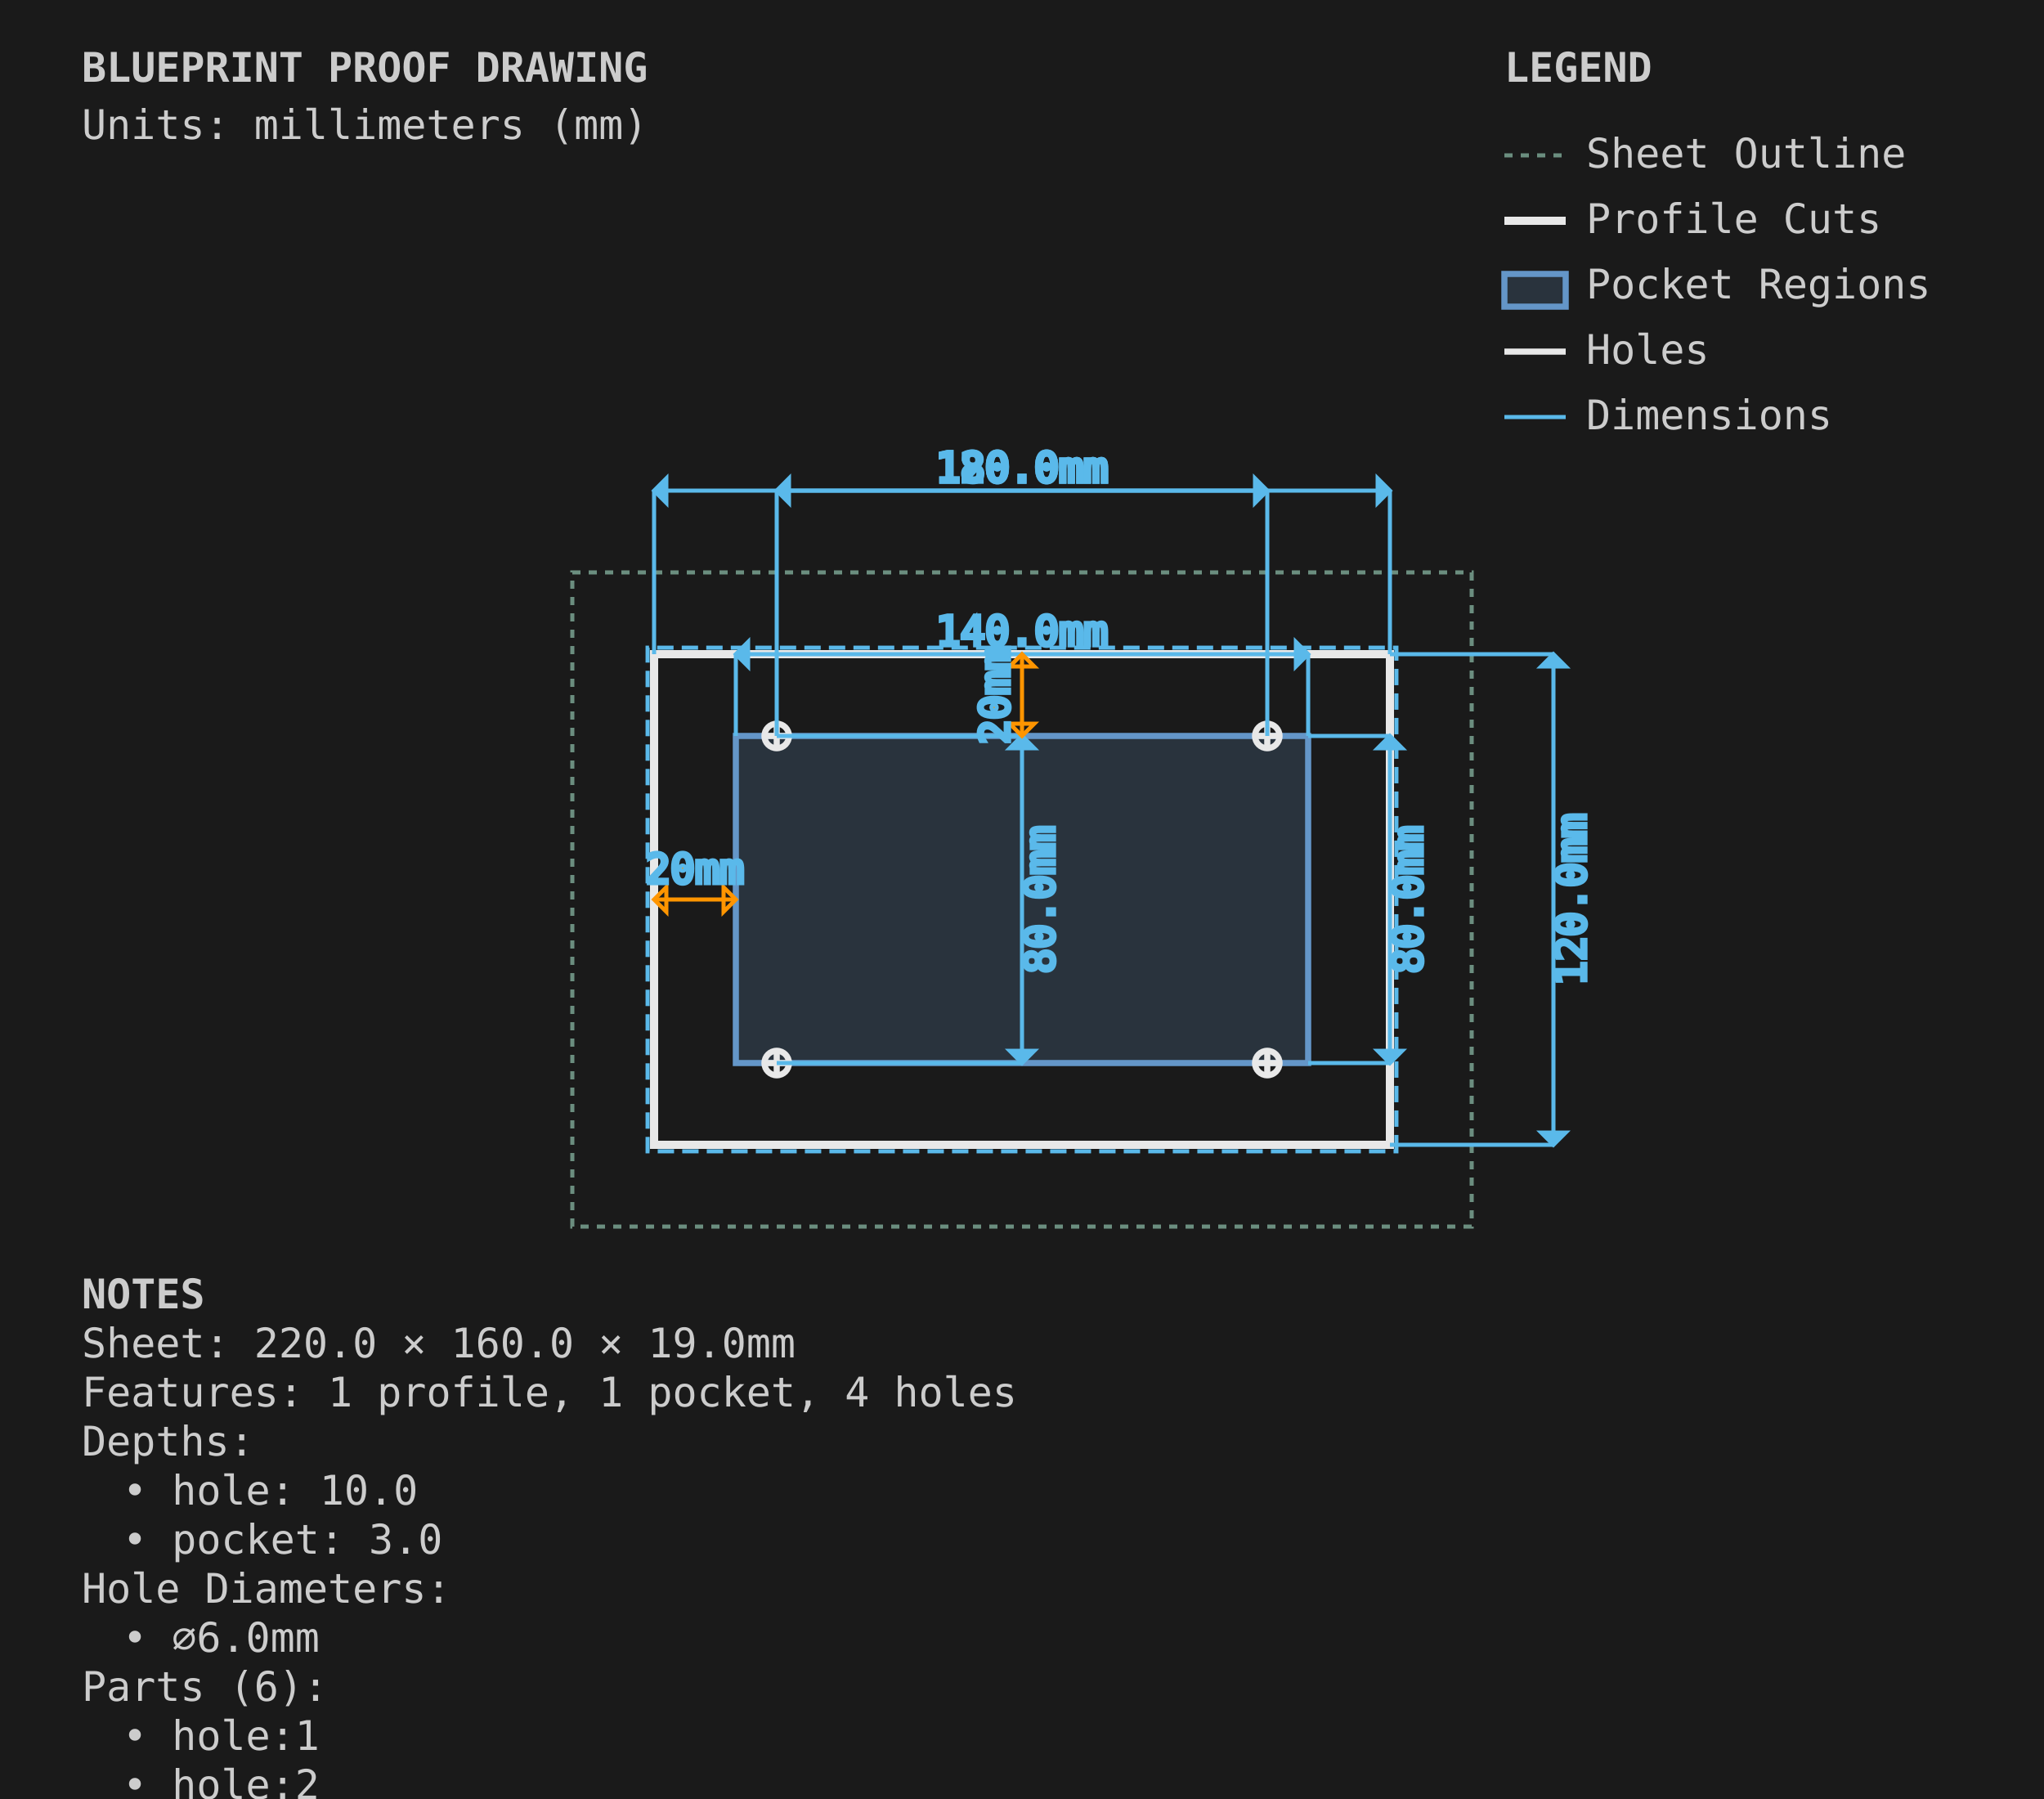
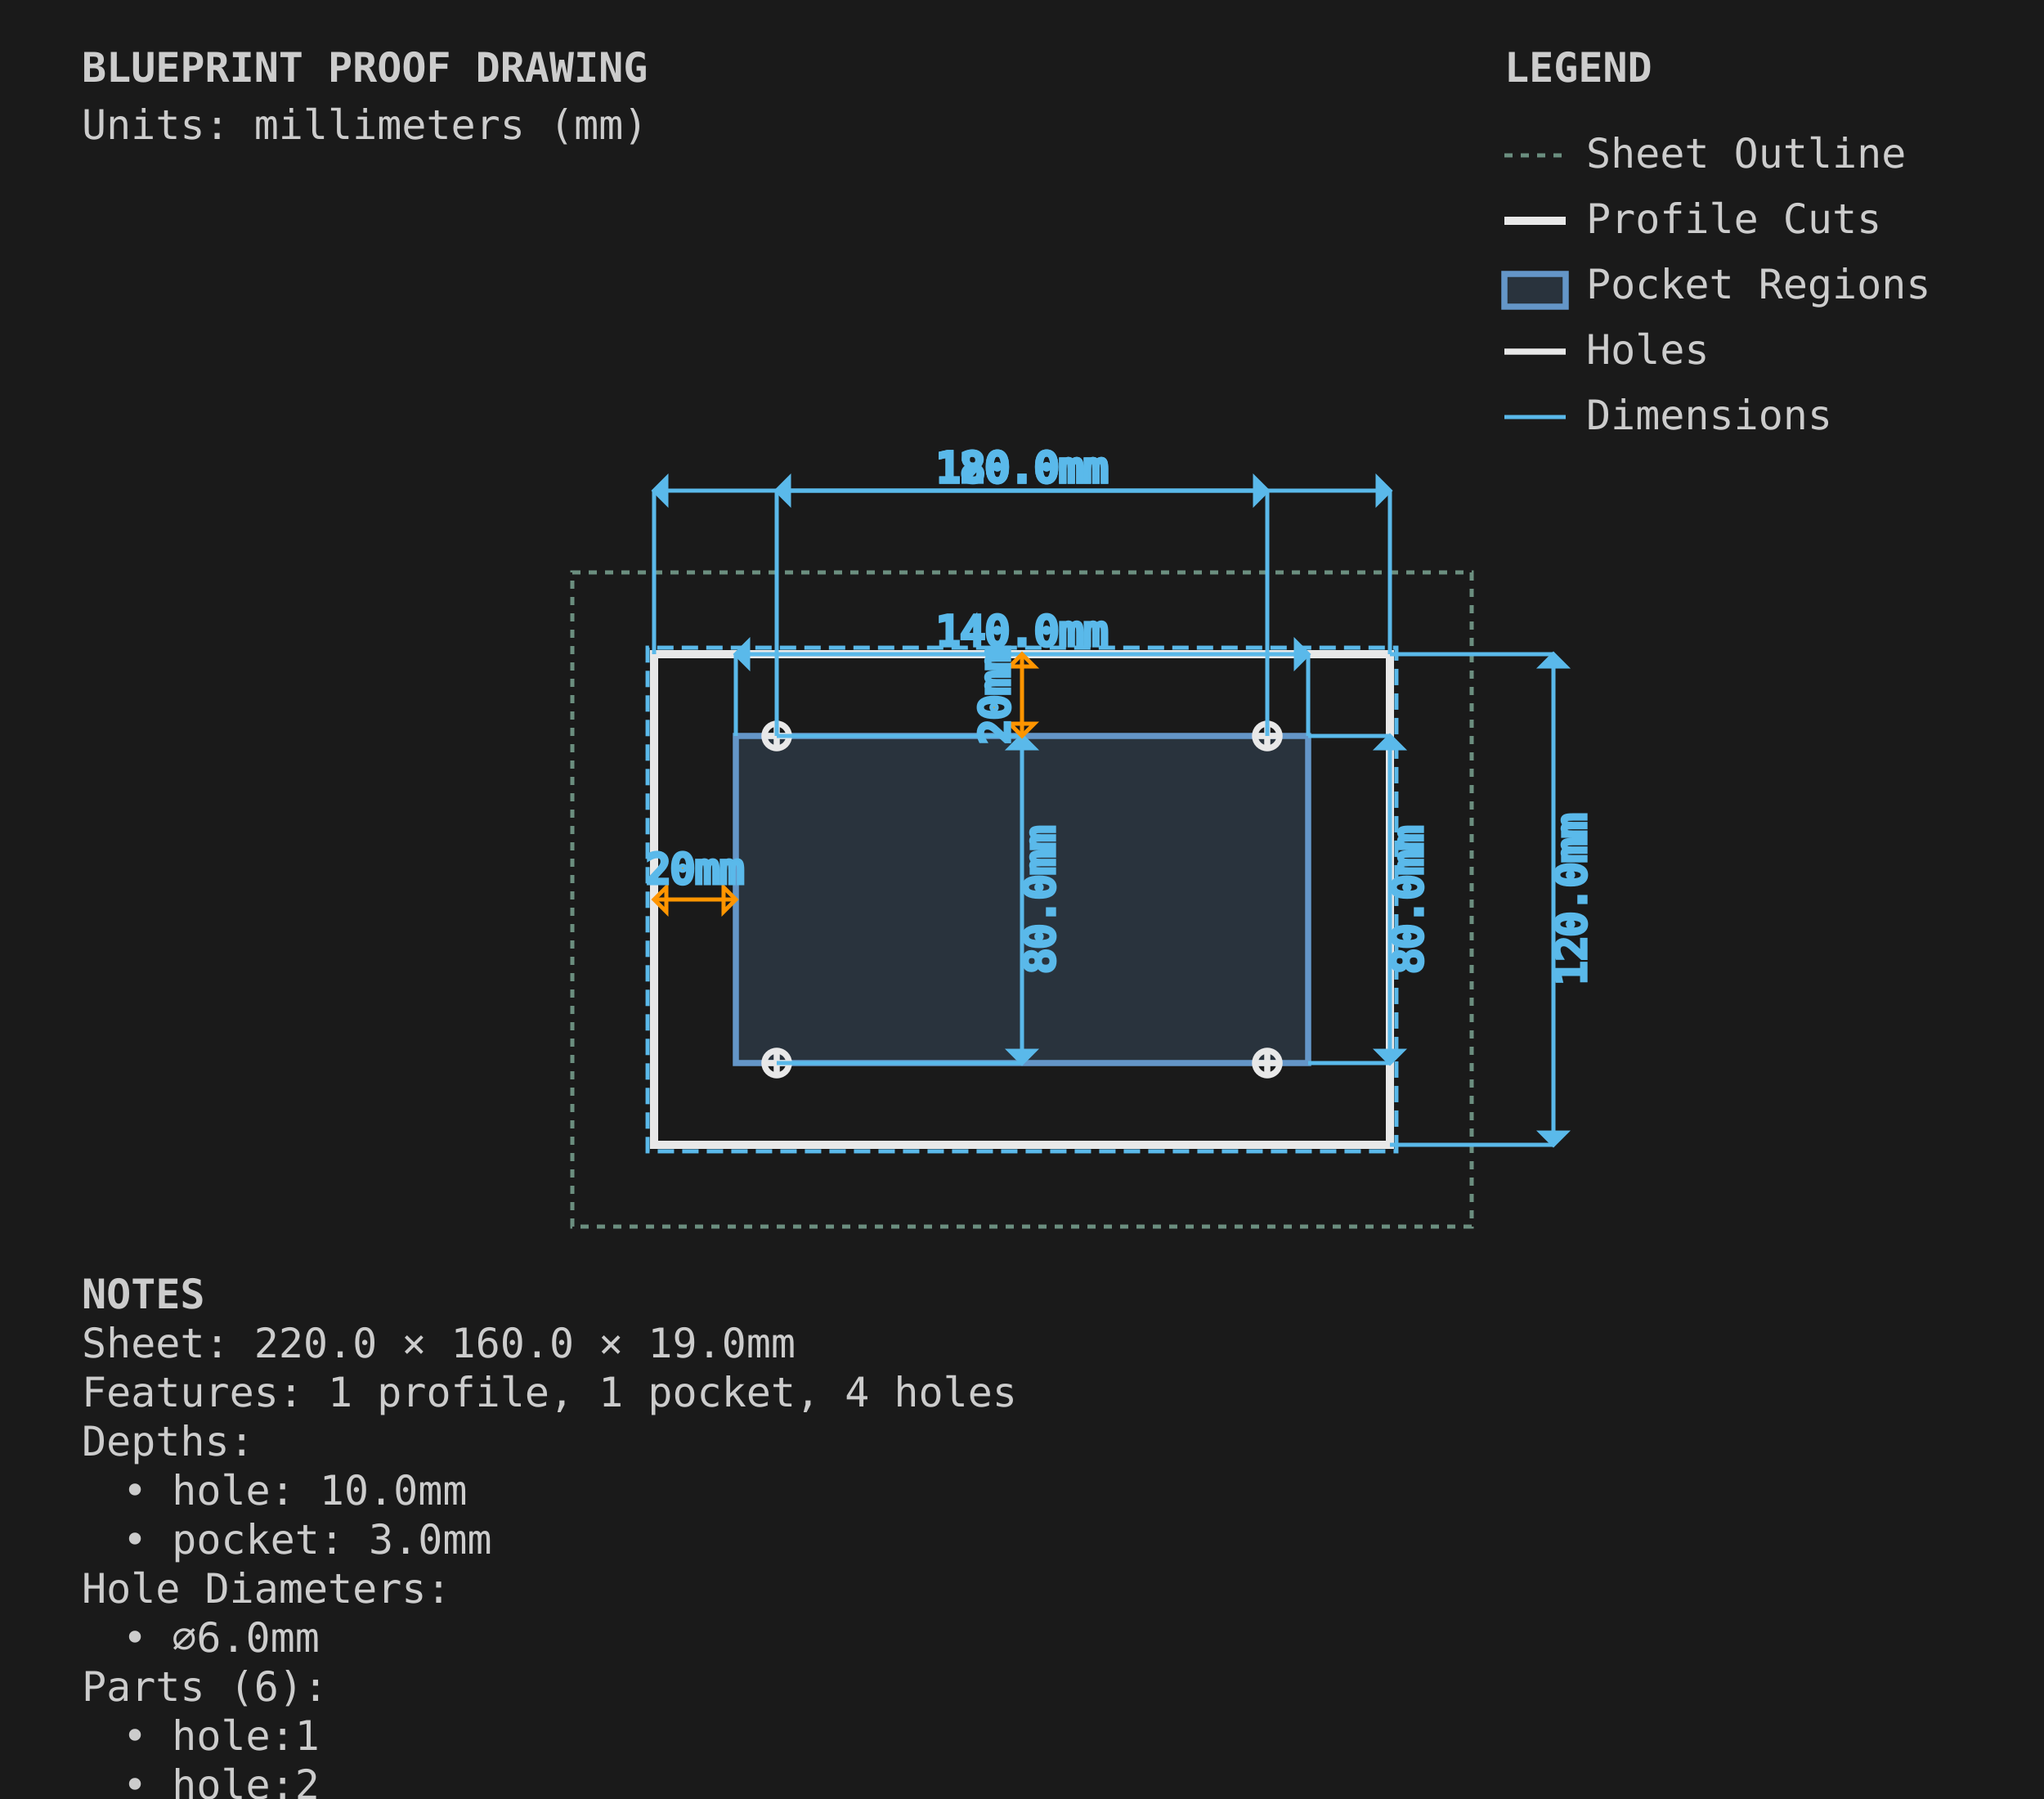
<svg xmlns="http://www.w3.org/2000/svg" viewBox="0 0 500.0 440.0" width="500.0mm" height="440.0mm">
  <style>
        .sheet-outline { stroke: #6b8e7f; stroke-width: 1; fill: none; stroke-dasharray: 2,2; }
        .profile-cuts { stroke: #e8e8e8; stroke-width: 2; fill: none; }
        .profile-toolpaths { stroke: #5ab9ea; stroke-width: 1; fill: none; stroke-dasharray: 4,2; }
        .waste-cuts { stroke: #ff9500; stroke-width: 2; fill: none; stroke-dasharray: 8,4; }
        .pocket-regions { stroke: #6496c8; stroke-width: 1.5; fill: #6496c8; fill-opacity: 0.2; }
        .holes { stroke: #e8e8e8; stroke-width: 1.5; fill: none; }
        .engrave-paths { stroke: #888888; stroke-width: 0.25; fill: none; }
        .construction { stroke: #6b8e7f; stroke-width: 0.5; fill: none; stroke-dasharray: 2,2; }
        .dimensions { stroke: #5ab9ea; stroke-width: 1; fill: none; }
        .dimension-text { fill: #5ab9ea; font-family: monospace; font-size: 10px; }
        .gap-dimensions { stroke: #ff9500; stroke-width: 1; fill: none; }
        .gap-text { fill: #ff9500; font-family: monospace; font-size: 10px; }
        .notes { fill: #cccccc; font-family: monospace; font-size: 10px; }
        .legend { fill: #cccccc; font-family: monospace; font-size: 10px; }
        .part-label { fill: #ffcc00; font-family: monospace; font-size: 8px; font-weight: bold; }
        .edge-label { fill: #ffcc00; font-family: monospace; font-size: 7px; }
    </style>
  <rect x="0" y="0" width="500.0" height="440.0" fill="#1a1a1a" />
  <g id="SHEET_OUTLINE" class="sheet-outline">
    <rect x="140" y="140" width="220.0" height="160.0" />
  </g>
  <g id="PROFILE_CUTS" class="profile-cuts">
    <rect x="160.0" y="160.0" width="180.0" height="120.0" />
  </g>
  <g id="PROFILE_TOOLPATHS" class="profile-toolpaths">
    <path d="M 341.587 281.587 L 341.587 158.412 L 158.412 158.412 L 158.412 281.587 Z" fill-rule="evenodd" />
  </g>
  <g id="WASTE_CUTS" class="waste-cuts" />
  <g id="POCKET_REGIONS" class="pocket-regions">
    <rect x="180.0" y="180.0" width="140.0" height="80.0" />
  </g>
  <g id="ENGRAVE_PATHS" class="engrave-paths" />
  <g id="HOLES" class="holes">
    <circle cx="190.0" cy="260.0" r="3.0" />
    <line x1="187.0" y1="260.0" x2="193.0" y2="260.0" />
    <line x1="190.0" y1="257.0" x2="190.0" y2="263.0" />
    <circle cx="310.0" cy="260.0" r="3.0" />
    <line x1="307.0" y1="260.0" x2="313.0" y2="260.0" />
    <line x1="310.0" y1="257.0" x2="310.0" y2="263.0" />
    <circle cx="190.0" cy="180.0" r="3.0" />
    <line x1="187.0" y1="180.0" x2="193.0" y2="180.0" />
    <line x1="190.0" y1="177.0" x2="190.0" y2="183.0" />
    <circle cx="310.0" cy="180.0" r="3.0" />
    <line x1="307.0" y1="180.0" x2="313.0" y2="180.0" />
    <line x1="310.0" y1="177.0" x2="310.0" y2="183.0" />
  </g>
  <g id="LABELS" class="labels" />
  <g id="EDGE_COLORS" class="edge-colors" />
  <g id="CONSTRUCTION" class="construction" />
  <g id="DIMENSIONS" class="dimensions">
    <line x1="180.0" y1="180.0" x2="180.0" y2="160.0" stroke="#5ab9ea" stroke-width="1" />
    <line x1="320.0" y1="180.0" x2="320.0" y2="160.0" stroke="#5ab9ea" stroke-width="1" />
    <line x1="180.0" y1="160.0" x2="320.0" y2="160.0" stroke="#5ab9ea" stroke-width="1" />
    <polygon points="180.0,160.0 183.0,157.0 183.0,163.0" fill="#5ab9ea" />
    <polygon points="320.0,160.0 317.0,157.0 317.0,163.0" fill="#5ab9ea" />
    <text x="250.0" y="155.0" class="dimension-text" text-anchor="middle" dominant-baseline="middle">140.0mm</text>
    <line x1="320.0" y1="180.0" x2="340.0" y2="180.0" stroke="#5ab9ea" stroke-width="1" />
    <line x1="320.0" y1="260.0" x2="340.0" y2="260.0" stroke="#5ab9ea" stroke-width="1" />
    <line x1="340.0" y1="180.0" x2="340.0" y2="260.0" stroke="#5ab9ea" stroke-width="1" />
    <polygon points="340.0,180.0 337.0,183.0 343.0,183.0" fill="#5ab9ea" />
    <polygon points="340.0,260.0 337.0,257.0 343.0,257.0" fill="#5ab9ea" />
    <text x="345.0" y="220.0" class="dimension-text" text-anchor="middle" dominant-baseline="middle" transform="rotate(-90 345.0 220.0)">80.0mm</text>
    <line x1="160.0" y1="160.0" x2="160.0" y2="120.0" stroke="#5ab9ea" stroke-width="1" />
    <line x1="340.0" y1="160.0" x2="340.0" y2="120.0" stroke="#5ab9ea" stroke-width="1" />
    <line x1="160.0" y1="120.0" x2="340.0" y2="120.0" stroke="#5ab9ea" stroke-width="1" />
    <polygon points="160.0,120.0 163.0,117.0 163.0,123.0" fill="#5ab9ea" />
    <polygon points="340.0,120.0 337.0,117.0 337.0,123.0" fill="#5ab9ea" />
    <text x="250.0" y="115.0" class="dimension-text" text-anchor="middle" dominant-baseline="middle">180.0mm</text>
    <line x1="340.0" y1="160.0" x2="380.0" y2="160.0" stroke="#5ab9ea" stroke-width="1" />
    <line x1="340.0" y1="280.0" x2="380.0" y2="280.0" stroke="#5ab9ea" stroke-width="1" />
    <line x1="380.0" y1="160.0" x2="380.0" y2="280.0" stroke="#5ab9ea" stroke-width="1" />
    <polygon points="380.0,160.0 377.0,163.0 383.0,163.0" fill="#5ab9ea" />
    <polygon points="380.0,280.0 377.0,277.0 383.0,277.0" fill="#5ab9ea" />
    <text x="385.0" y="220.0" class="dimension-text" text-anchor="middle" dominant-baseline="middle" transform="rotate(-90 385.0 220.0)">120.0mm</text>
    <line x1="190.0" y1="180.0" x2="190.0" y2="120.0" stroke="#5ab9ea" stroke-width="1" />
    <line x1="310.0" y1="180.0" x2="310.0" y2="120.0" stroke="#5ab9ea" stroke-width="1" />
    <line x1="190.0" y1="120.0" x2="310.0" y2="120.0" stroke="#5ab9ea" stroke-width="1" />
    <polygon points="190.0,120.0 193.0,117.0 193.0,123.0" fill="#5ab9ea" />
    <polygon points="310.0,120.0 307.0,117.0 307.0,123.0" fill="#5ab9ea" />
    <text x="250.0" y="115.0" class="dimension-text" text-anchor="middle" dominant-baseline="middle">120.0mm</text>
    <line x1="190.0" y1="180.0" x2="250.0" y2="180.0" stroke="#5ab9ea" stroke-width="1" />
    <line x1="190.0" y1="260.0" x2="250.0" y2="260.0" stroke="#5ab9ea" stroke-width="1" />
    <line x1="250.0" y1="180.0" x2="250.0" y2="260.0" stroke="#5ab9ea" stroke-width="1" />
    <polygon points="250.0,180.0 247.0,183.0 253.0,183.0" fill="#5ab9ea" />
    <polygon points="250.0,260.0 247.0,257.0 253.0,257.0" fill="#5ab9ea" />
    <text x="255.0" y="220.0" class="dimension-text" text-anchor="middle" dominant-baseline="middle" transform="rotate(-90 255.0 220.0)">80.0mm</text>
    <line x1="160.0" y1="220.0" x2="180.0" y2="220.0" stroke="#ff9500" stroke-width="1" />
    <path d="M 160.0,220.0 L 163.0,217.0 L 163.0,223.0 Z" class="gap-dimensions" stroke="none" fill="#ff9500" />
    <path d="M 180.0,220.0 L 177.0,217.0 L 177.0,223.0 Z" class="gap-dimensions" stroke="none" fill="#ff9500" />
    <text x="170.0" y="216.0" class="gap-text" text-anchor="middle">20mm</text>
    <line x1="250.0" y1="160.0" x2="250.0" y2="180.0" stroke="#ff9500" stroke-width="1" />
    <path d="M 250.0,160.0 L 247.0,163.0 L 253.0,163.0 Z" class="gap-dimensions" stroke="none" fill="#ff9500" />
    <path d="M 250.0,180.0 L 247.0,177.0 L 253.0,177.0 Z" class="gap-dimensions" stroke="none" fill="#ff9500" />
    <text x="244.0" y="170.0" class="gap-text" text-anchor="middle" dominant-baseline="middle" transform="rotate(-90 244.0 170.0)">20mm</text>
  </g>
  <g id="NOTES" class="notes">
    <text x="20" y="320.0" class="notes" font-weight="bold">NOTES</text>
    <text x="20" y="332.0" class="notes">Sheet: 220.0 × 160.0 × 19.0mm</text>
    <text x="20" y="344.0" class="notes">Features: 1 profile, 1 pocket, 4 holes</text>
    <text x="20" y="356.0" class="notes">Depths:</text>
-     <text x="30" y="368.0" class="notes">• hole: 10.0</text>
-     <text x="30" y="380.0" class="notes">• pocket: 3.0</text>
+     <text x="30" y="368.0" class="notes">• hole: 10.0mm</text>
+     <text x="30" y="380.0" class="notes">• pocket: 3.0mm</text>
    <text x="20" y="392.0" class="notes">Hole Diameters:</text>
    <text x="30" y="404.0" class="notes">• ⌀6.0mm</text>
    <text x="20" y="416.0" class="notes">Parts (6):</text>
    <text x="30" y="428.0" class="notes">• hole:1</text>
    <text x="30" y="440.0" class="notes">• hole:2</text>
    <text x="30" y="452.0" class="notes">• hole:3</text>
    <text x="30" y="464.0" class="notes">• hole:4</text>
    <text x="30" y="476.0" class="notes">• plate:outer</text>
    <text x="30" y="488.0" class="notes">• plate:recess</text>
  </g>
  <g id="TITLE_BLOCK" class="title-block">
    <text x="20" y="20" class="notes" font-weight="bold" font-size="14px">BLUEPRINT PROOF DRAWING</text>
    <text x="20" y="34" class="notes" font-size="9px">Units: millimeters (mm)</text>
  </g>
  <g id="LEGEND" class="legend">
    <text x="368.0" y="20" class="legend" font-weight="bold">LEGEND</text>
    <line x1="368.0" y1="38" x2="383.0" y2="38" stroke="#6b8e7f" stroke-width="1" stroke-dasharray="2,2" />
    <text x="388.0" y="41" class="legend">Sheet Outline</text>
    <line x1="368.0" y1="54" x2="383.0" y2="54" stroke="#e8e8e8" stroke-width="2" />
    <text x="388.0" y="57" class="legend">Profile Cuts</text>
    <rect x="368.0" y="67" width="15.0" height="8" stroke="#6496c8" stroke-width="1.5" fill="#6496c8" fill-opacity="0.2" />
    <text x="388.0" y="73" class="legend">Pocket Regions</text>
    <line x1="368.0" y1="86" x2="383.0" y2="86" stroke="#e8e8e8" stroke-width="1.5" />
    <text x="388.0" y="89" class="legend">Holes</text>
    <line x1="368.0" y1="102" x2="383.0" y2="102" stroke="#5ab9ea" stroke-width="1" />
    <text x="388.0" y="105" class="legend">Dimensions</text>
  </g>
</svg>
